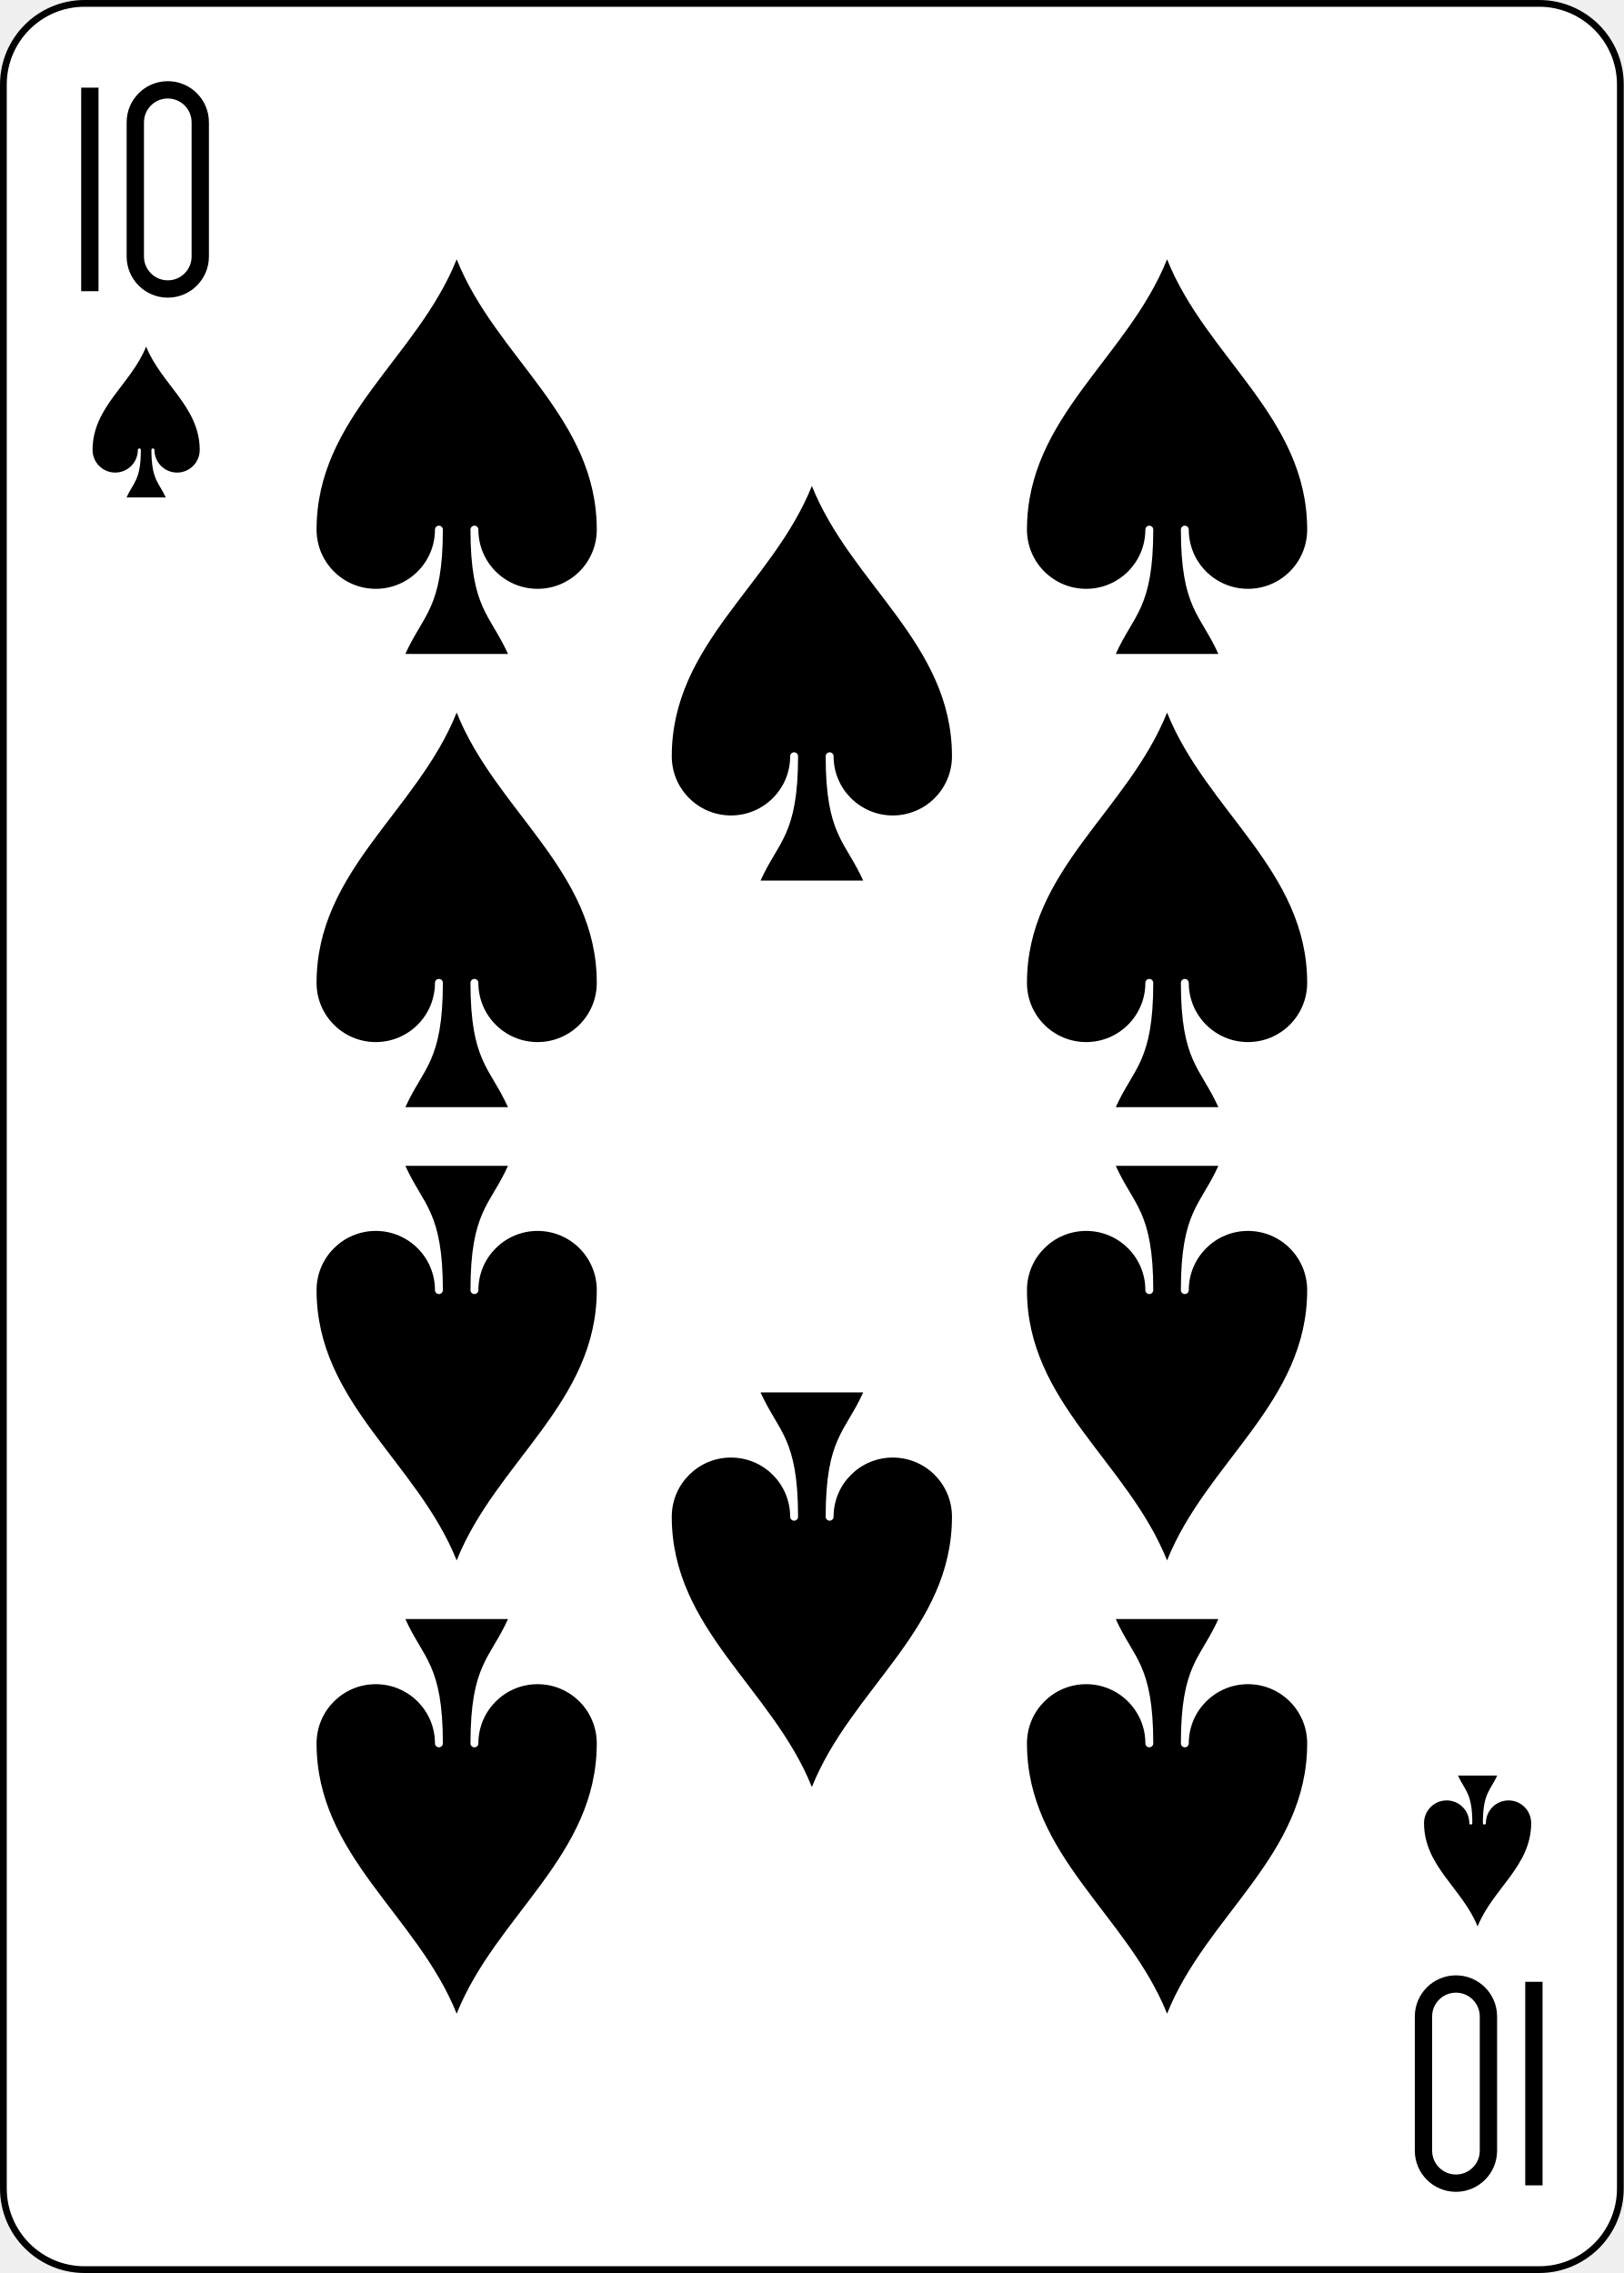
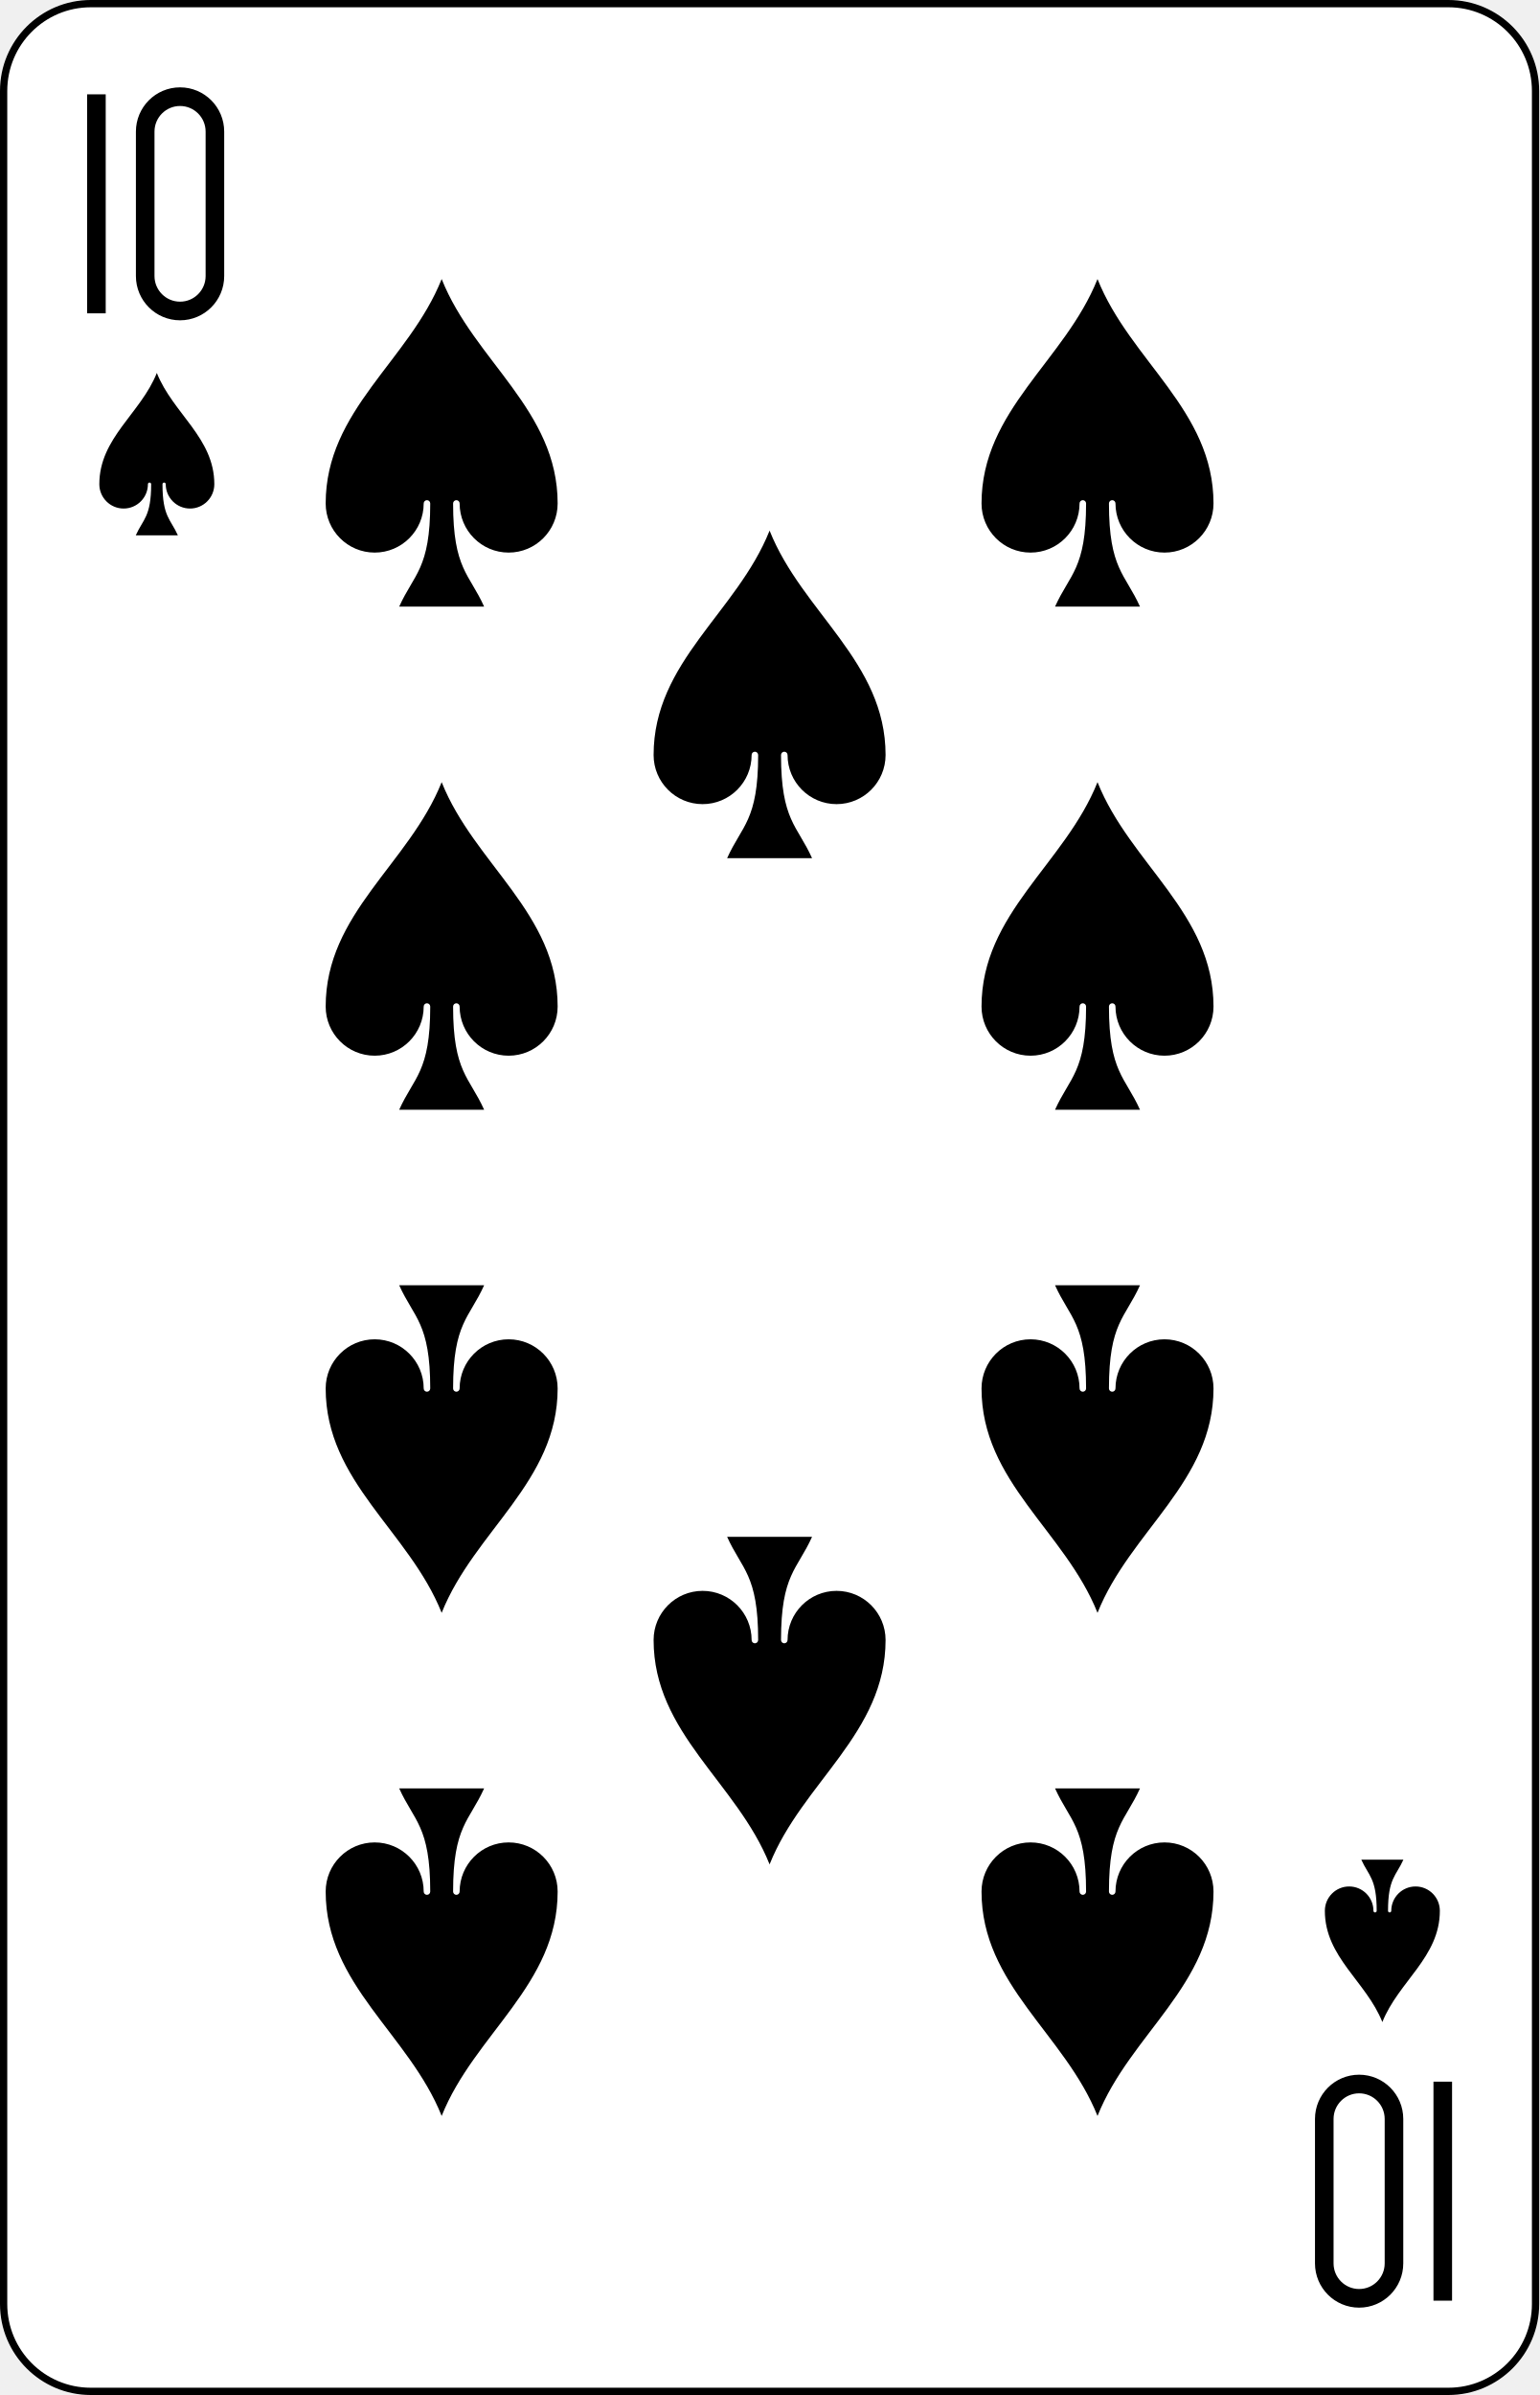
- <svg xmlns="http://www.w3.org/2000/svg" xmlns:xlink="http://www.w3.org/1999/xlink" class="card" face="TS" height="3.5in" preserveAspectRatio="none" viewBox="-120 -168 240 336" width="2.5in">
+ <svg xmlns="http://www.w3.org/2000/svg" xmlns:xlink="http://www.w3.org/1999/xlink" class="card" face="TS" height="3.5in" preserveAspectRatio="none" viewBox="-106 -164.5 212 329" width="2.25in">
  <defs>
    <symbol id="SST" viewBox="-600 -600 1200 1200" preserveAspectRatio="xMinYMid">
      <path d="M0 -500C100 -250 355 -100 355 185A150 150 0 0 1 55 185A10 10 0 0 0 35 185C35 385 85 400 130 500L-130 500C-85 400 -35 385 -35 185A10 10 0 0 0 -55 185A150 150 0 0 1 -355 185C-355 -100 -100 -250 0 -500Z" fill="black" />
    </symbol>
    <symbol id="VST" viewBox="-500 -500 1000 1000" preserveAspectRatio="xMinYMid">
      <path d="M-260 430L-260 -430M-50 0L-50 -310A150 150 0 0 1 250 -310L250 310A150 150 0 0 1 -50 310Z" stroke="black" stroke-width="80" stroke-linecap="square" stroke-miterlimit="1.5" fill="none" />
    </symbol>
  </defs>
-   <rect width="239" height="335" x="-119.5" y="-167.5" rx="12" ry="12" fill="white" stroke="black" />
-   <use xlink:href="#VST" height="32" width="32" x="-114.4" y="-156" />
-   <use xlink:href="#SST" height="26.769" width="26.769" x="-111.784" y="-119" />
-   <use xlink:href="#SST" height="70" width="70" x="-87.501" y="-135.501" />
-   <use xlink:href="#SST" height="70" width="70" x="17.501" y="-135.501" />
-   <use xlink:href="#SST" height="70" width="70" x="-87.501" y="-68.5" />
-   <use xlink:href="#SST" height="70" width="70" x="17.501" y="-68.5" />
-   <use xlink:href="#SST" height="70" width="70" x="-35" y="-102" />
+   <rect width="211" height="328" x="-105.5" y="-164" rx="12" ry="12" fill="white" stroke="black" />
+   <use xlink:href="#VST" height="32" width="32" x="-100.4" y="-152.5" />
+   <use xlink:href="#SST" height="26.769" width="26.769" x="-97.784" y="-115.5" />
+   <use xlink:href="#SST" height="54" width="54" x="-72.167" y="-130.667" />
+   <use xlink:href="#SST" height="54" width="54" x="18.167" y="-130.667" />
+   <use xlink:href="#SST" height="54" width="54" x="-72.167" y="-61.555" />
+   <use xlink:href="#SST" height="54" width="54" x="18.167" y="-61.555" />
+   <use xlink:href="#SST" height="54" width="54" x="-27" y="-96.111" />
  <g transform="rotate(180)">
-     <use xlink:href="#VST" height="32" width="32" x="-114.4" y="-156" />
-     <use xlink:href="#SST" height="26.769" width="26.769" x="-111.784" y="-119" />
-     <use xlink:href="#SST" height="70" width="70" x="-87.501" y="-135.501" />
-     <use xlink:href="#SST" height="70" width="70" x="17.501" y="-135.501" />
-     <use xlink:href="#SST" height="70" width="70" x="-87.501" y="-68.5" />
-     <use xlink:href="#SST" height="70" width="70" x="17.501" y="-68.5" />
-     <use xlink:href="#SST" height="70" width="70" x="-35" y="-102" />
+     <use xlink:href="#VST" height="32" width="32" x="-100.4" y="-152.5" />
+     <use xlink:href="#SST" height="26.769" width="26.769" x="-97.784" y="-115.5" />
+     <use xlink:href="#SST" height="54" width="54" x="-72.167" y="-130.667" />
+     <use xlink:href="#SST" height="54" width="54" x="18.167" y="-130.667" />
+     <use xlink:href="#SST" height="54" width="54" x="-72.167" y="-61.555" />
+     <use xlink:href="#SST" height="54" width="54" x="18.167" y="-61.555" />
+     <use xlink:href="#SST" height="54" width="54" x="-27" y="-96.111" />
  </g>
</svg>
